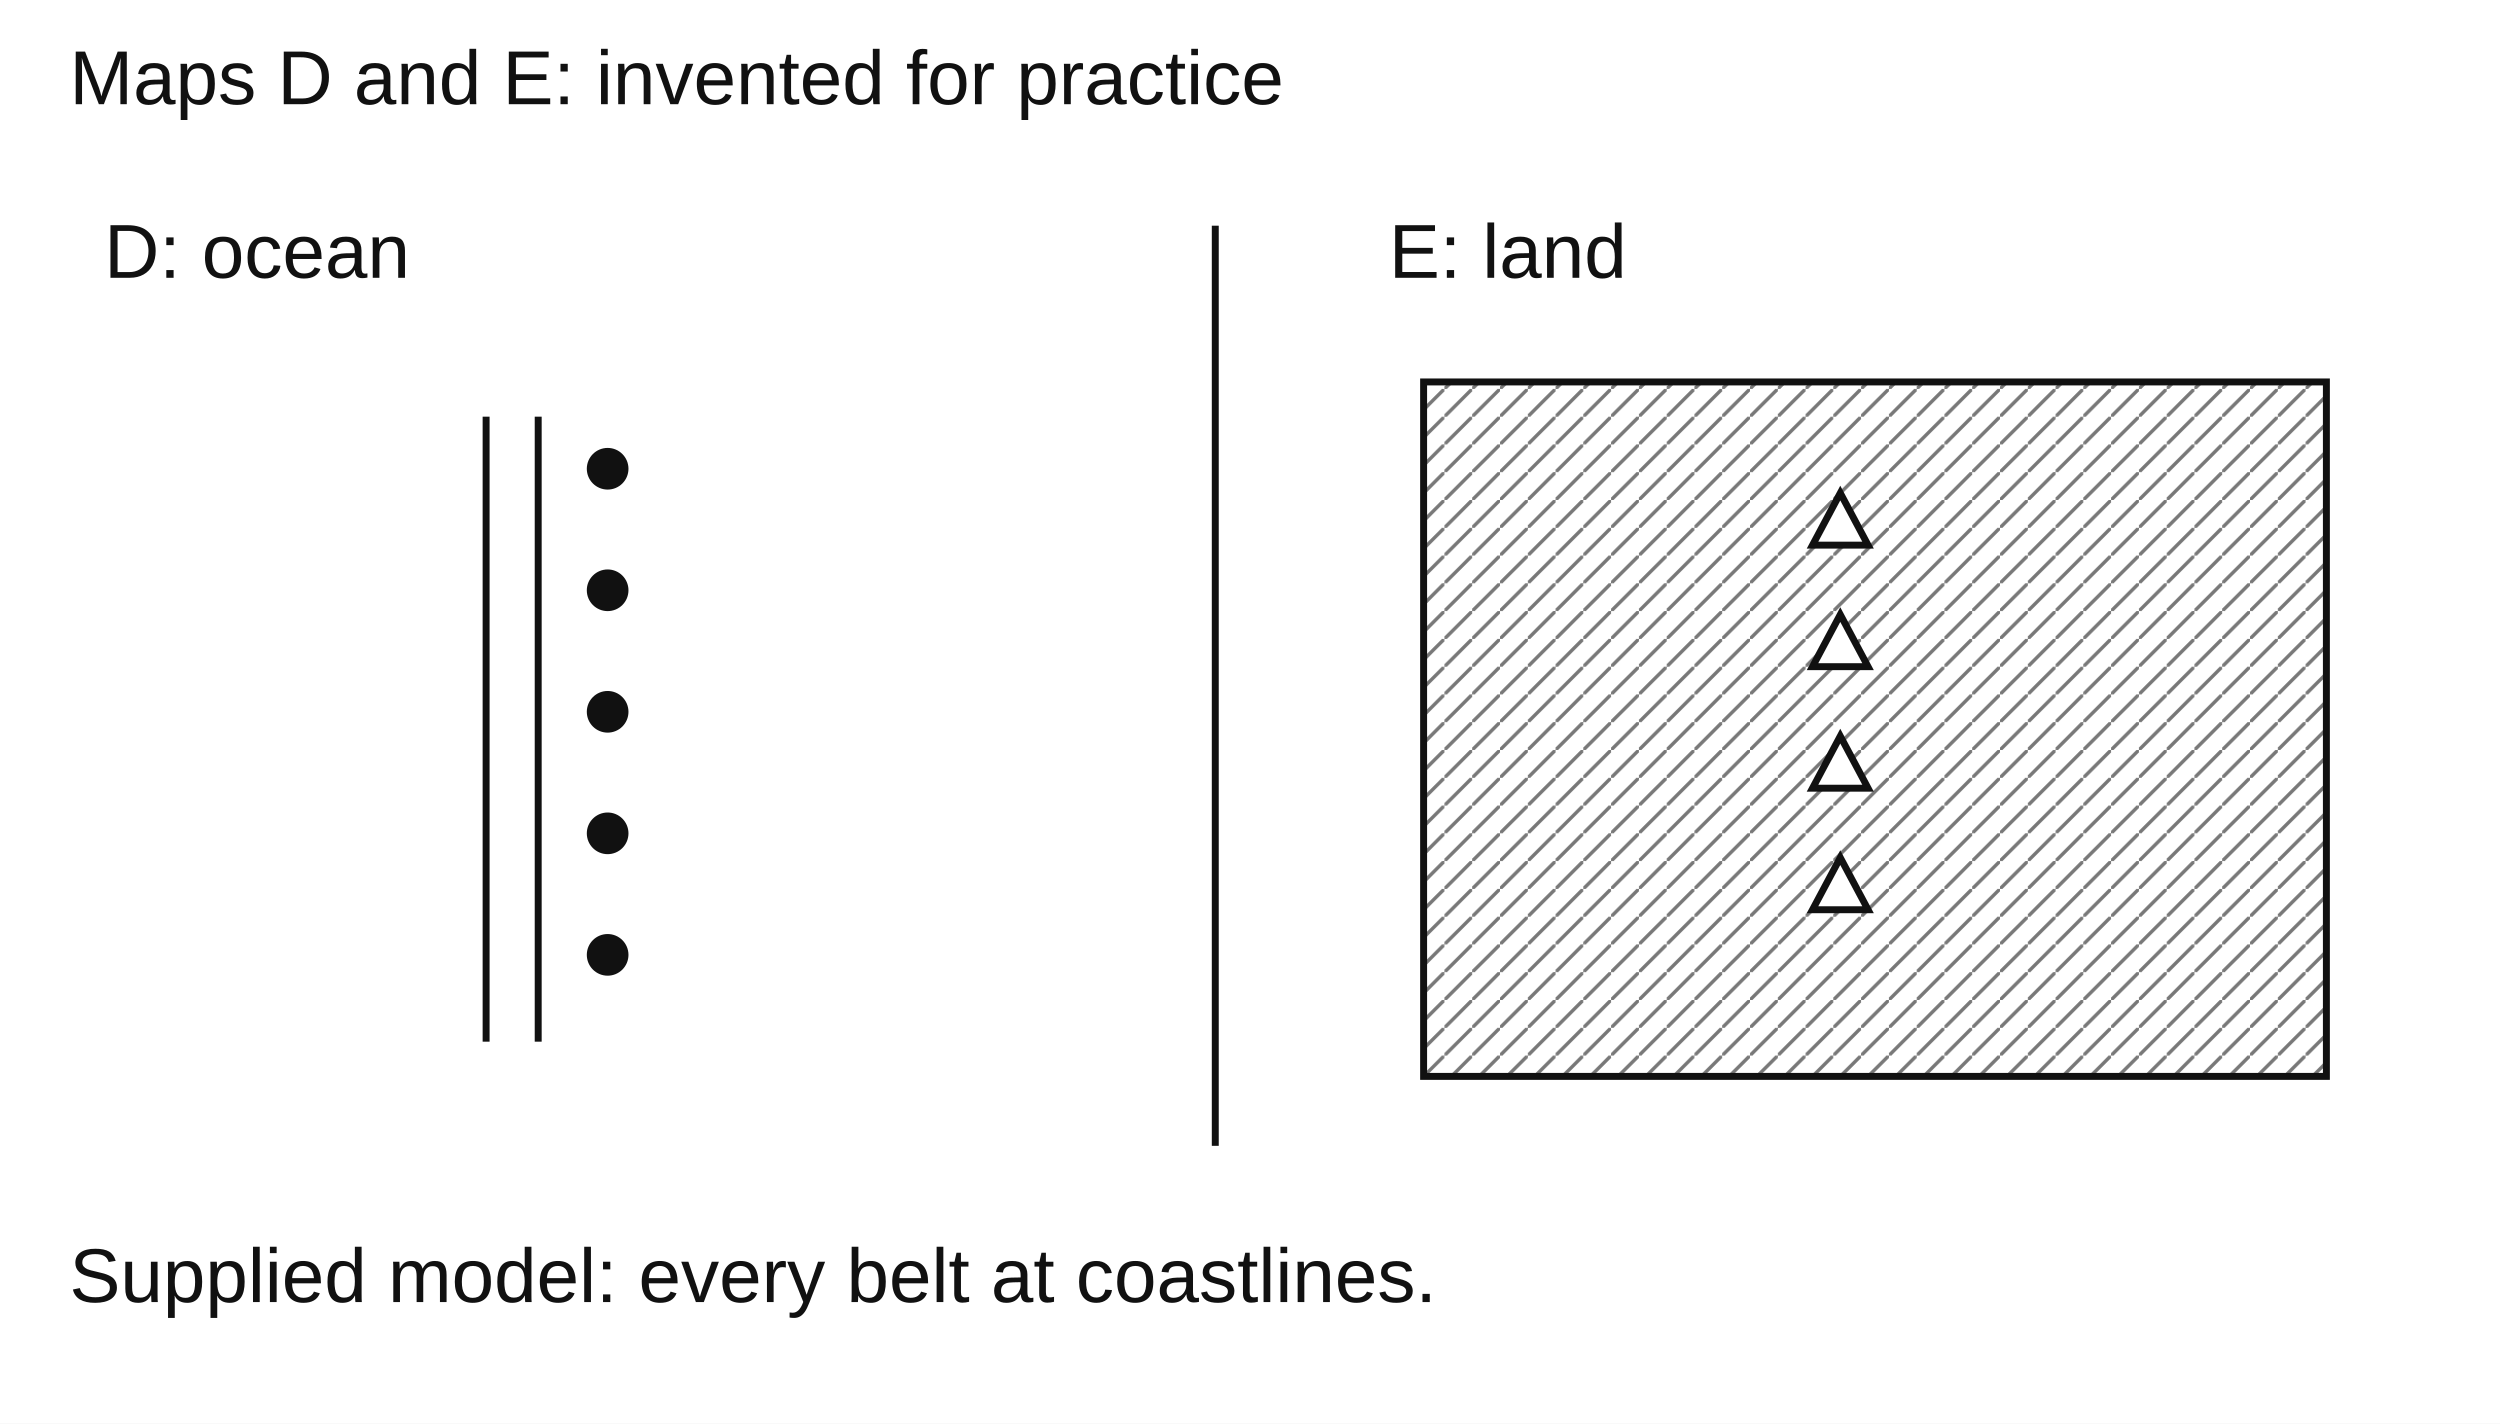
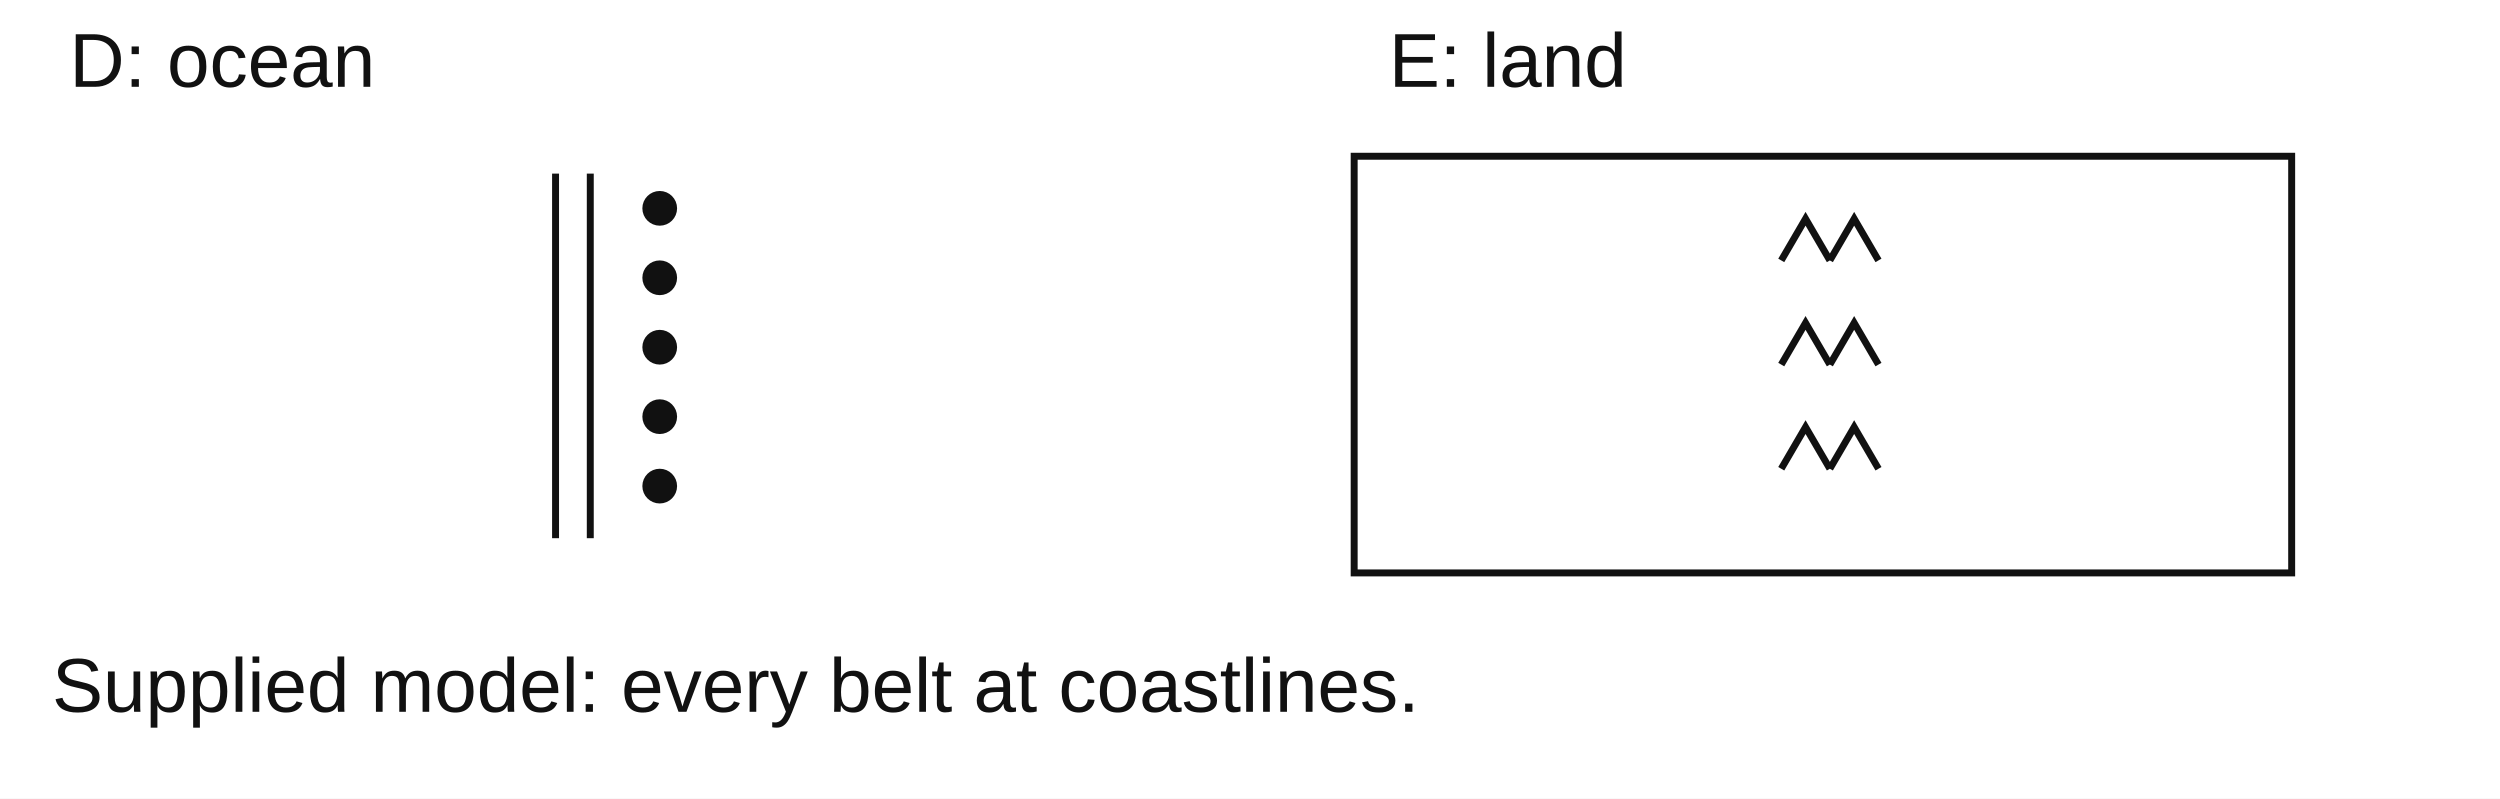
- <svg xmlns="http://www.w3.org/2000/svg" viewBox="0 0 720 410" role="img" aria-labelledby="title">
-   <defs>
-     <pattern id="hatch" width="8" height="8" patternUnits="userSpaceOnUse">
-       <path d="M0 8L8 0" stroke="#777" />
-     </pattern>
-   </defs>
-   <rect width="720" height="410" fill="white" />
+ <svg xmlns="http://www.w3.org/2000/svg" width="720" height="230" viewBox="0 0 720 230" role="img" aria-labelledby="title">
+   <rect width="720" height="230" fill="white" />
  <g fill="#111" stroke="#111" stroke-width="2" font-family="Arial,sans-serif" font-size="22">
-     <text x="20" y="30" stroke="none">Maps D and E: invented for practice</text>
-     <path d="M350 65L350 330" fill="none" />
-     <text x="30" y="80" stroke="none">D: ocean</text>
-     <text x="400" y="80" stroke="none">E: land</text>
-     <path d="M140 120L140 300" fill="none" />
-     <path d="M155 120L155 300" fill="none" />
-     <circle cx="175" cy="135" r="5" />
-     <circle cx="175" cy="170" r="5" />
-     <circle cx="175" cy="205" r="5" />
-     <circle cx="175" cy="240" r="5" />
-     <circle cx="175" cy="275" r="5" />
-     <rect x="410" y="110" width="260" height="200" fill="url(#hatch)" />
-     <path d="M522 157L530 142L538 157Z" fill="white" />
-     <path d="M522 192L530 177L538 192Z" fill="white" />
-     <path d="M522 227L530 212L538 227Z" fill="white" />
-     <path d="M522 262L530 247L538 262Z" fill="white" />
-     <text x="20" y="375" stroke="none">Supplied model: every belt at coastlines.</text>
+     <text x="20" y="25" stroke="none">D: ocean</text>
+     <path d="M160 50L160 155" fill="none" />
+     <path d="M170 50L170 155" fill="none" />
+     <circle cx="190" cy="60" r="4" />
+     <circle cx="190" cy="80" r="4" />
+     <circle cx="190" cy="100" r="4" />
+     <circle cx="190" cy="120" r="4" />
+     <circle cx="190" cy="140" r="4" />
+     <text x="400" y="25" stroke="none">E: land</text>
+     <rect x="390" y="45" width="270" height="120" fill="white" />
+     <path d="M513 75L520 63L527 75M527 75L534 63L541 75" fill="none" />
+     <path d="M513 105L520 93L527 105M527 105L534 93L541 105" fill="none" />
+     <path d="M513 135L520 123L527 135M527 135L534 123L541 135" fill="none" />
+     <text x="15" y="205" stroke="none">Supplied model: every belt at coastlines.</text>
  </g>
</svg>
